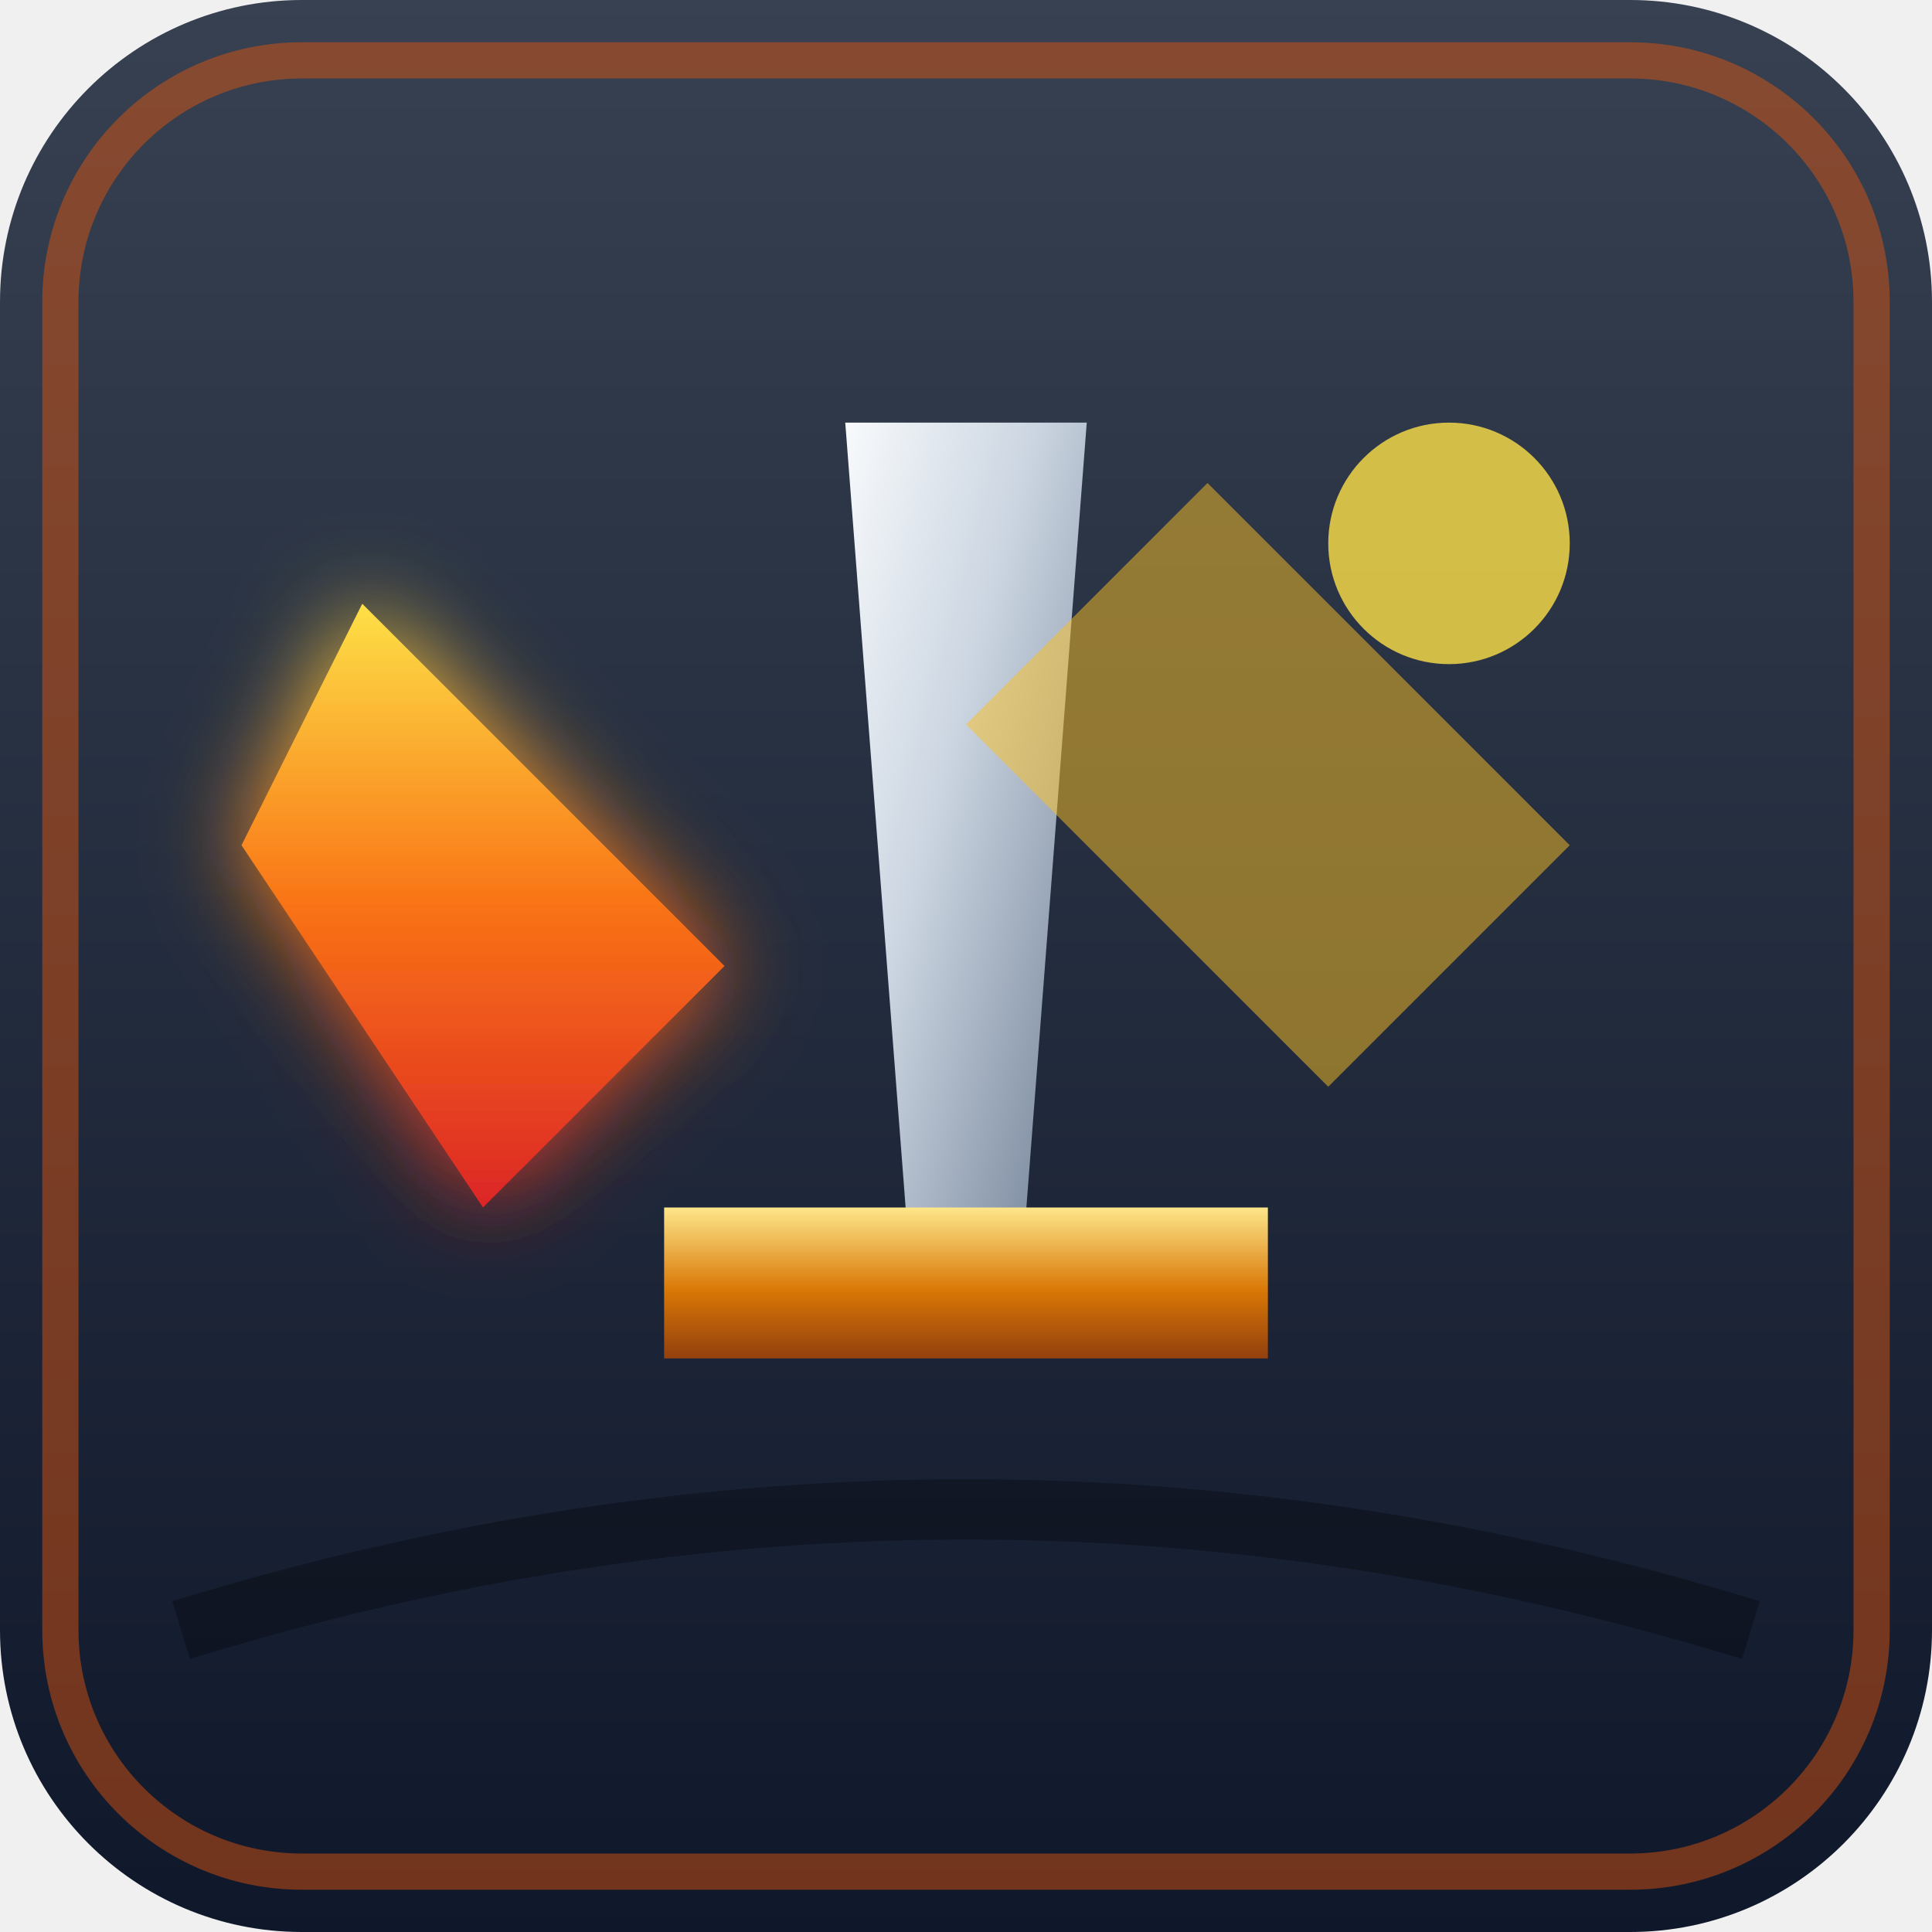
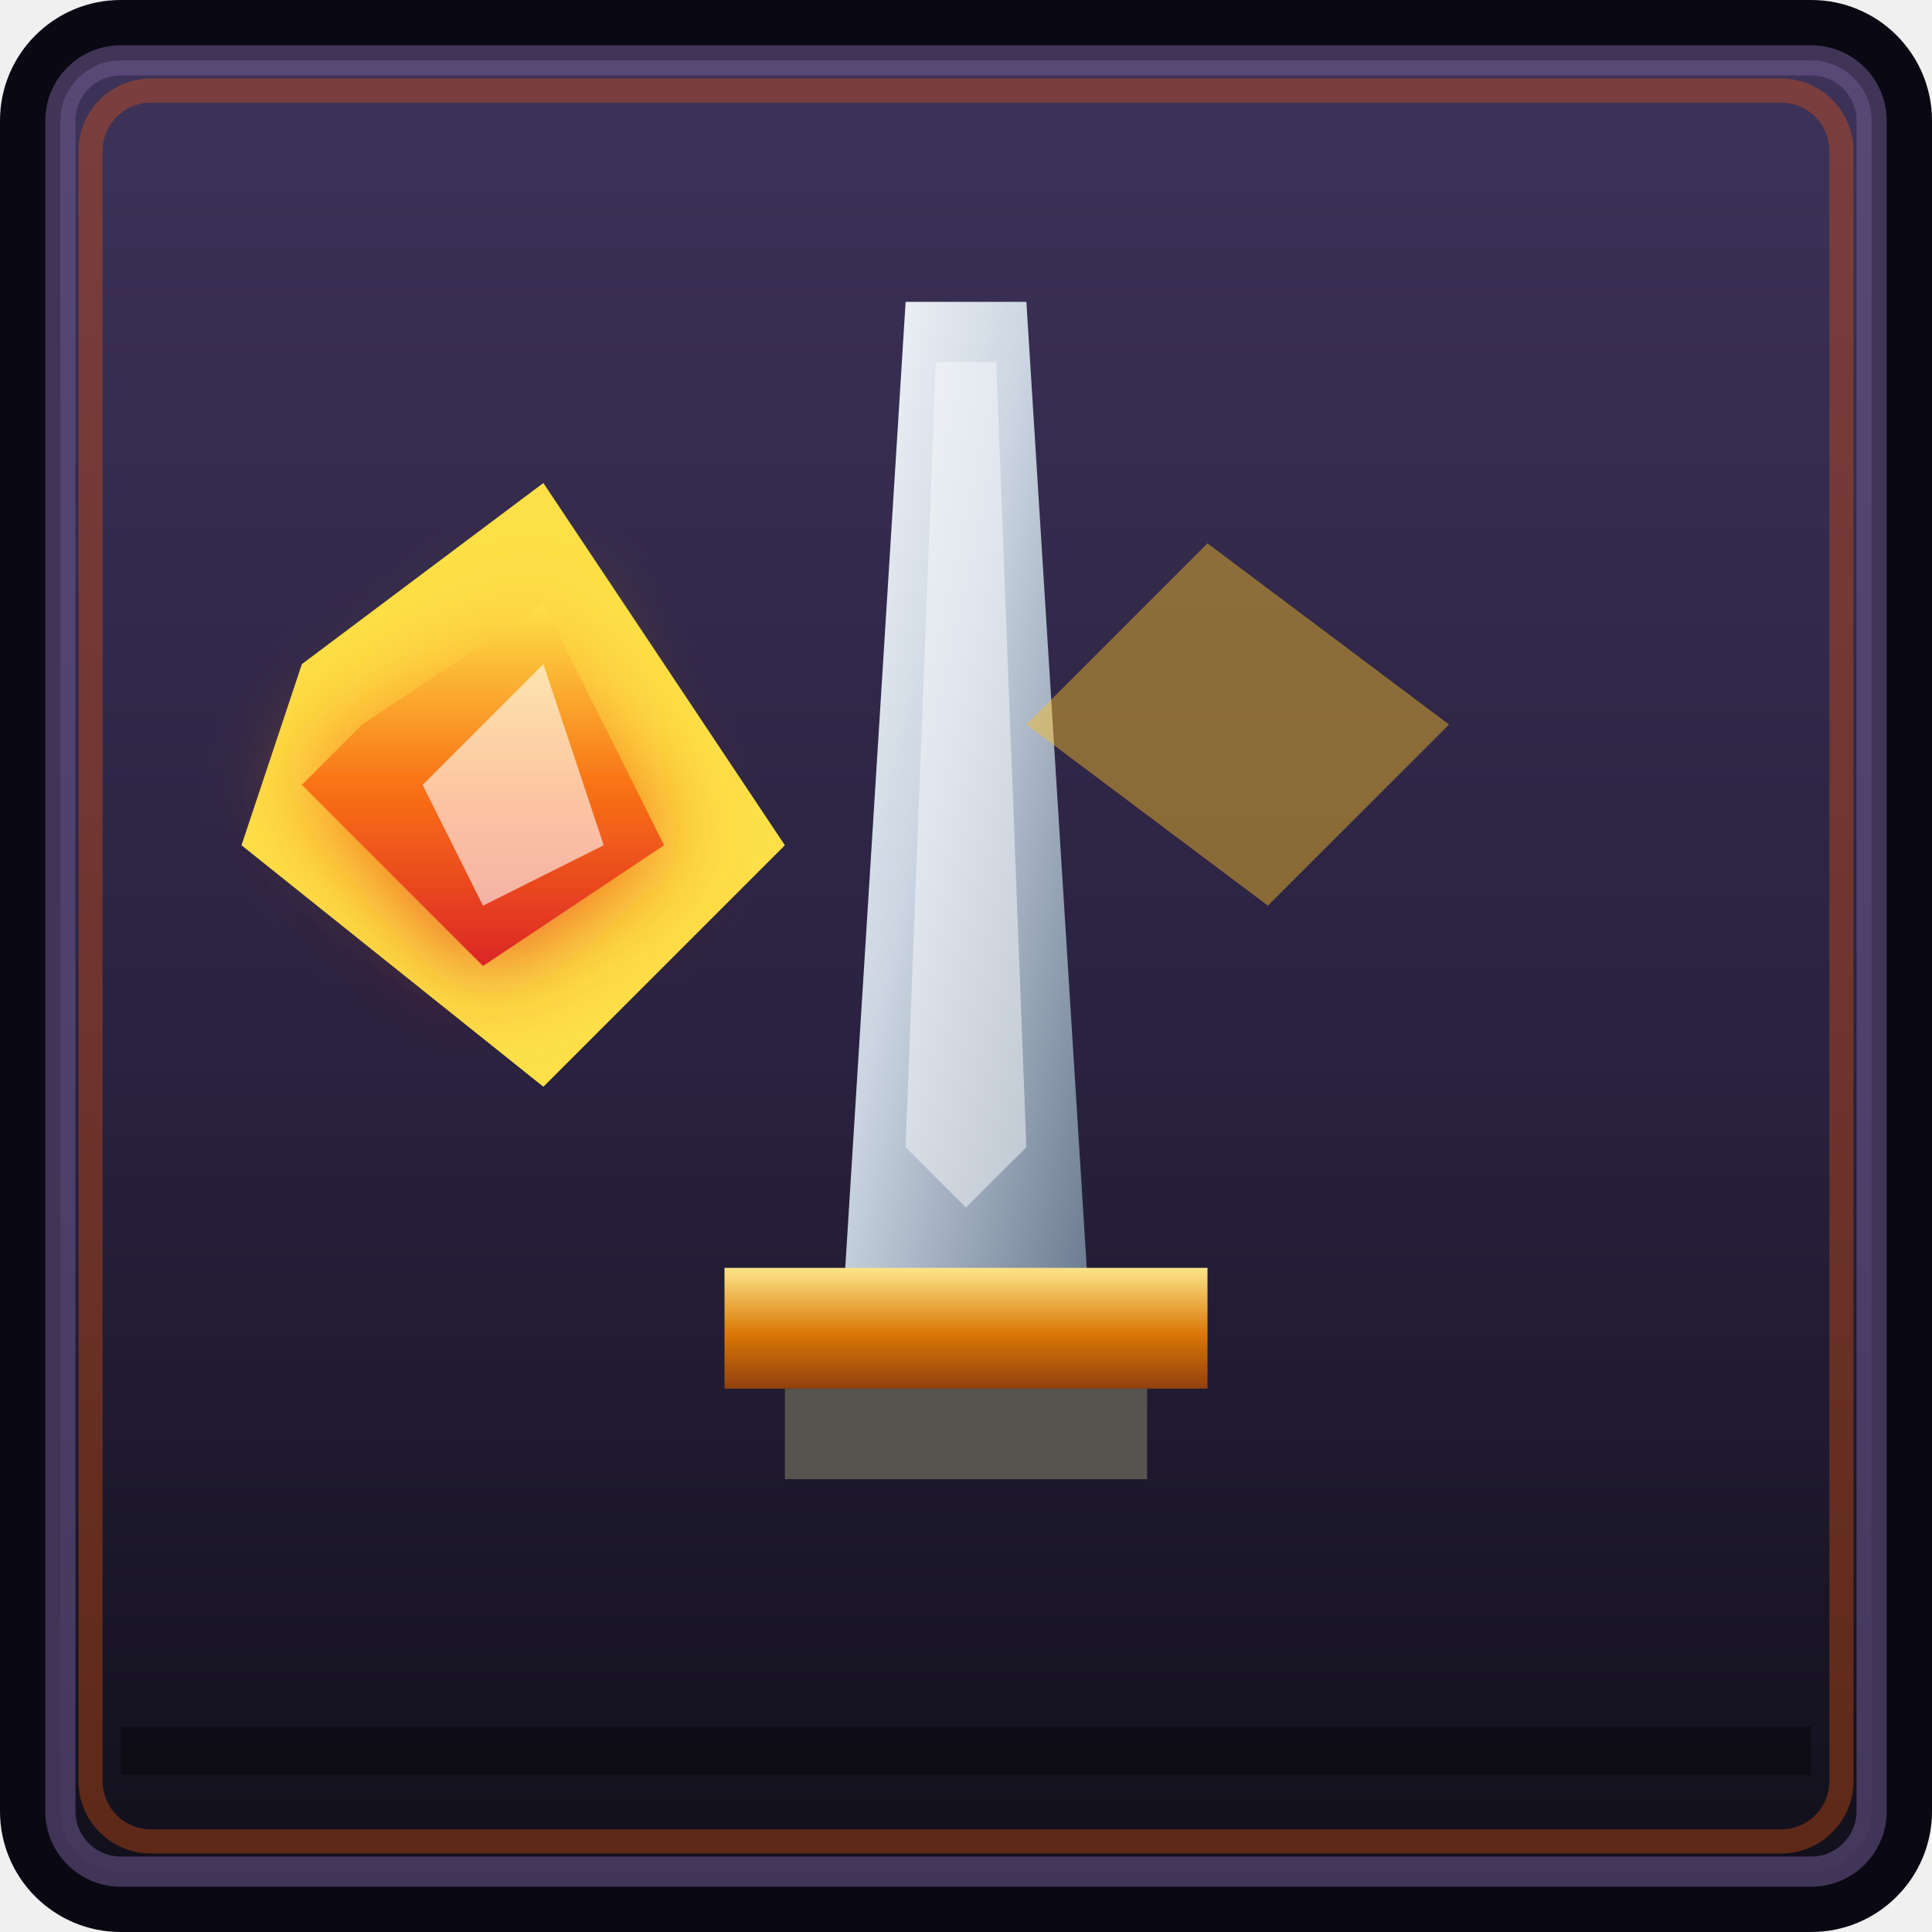
<svg xmlns="http://www.w3.org/2000/svg" viewBox="0 0 32 32" fill="none">
  <defs>
    <linearGradient id="bash-bg" x1="0" y1="0" x2="0" y2="1">
-       <stop offset="0%" stop-color="#374151" />
-       <stop offset="100%" stop-color="#0f172a" />
+       <stop offset="0%" stop-color="#3d3258" />
+       <stop offset="55%" stop-color="#2a2240" />
+       <stop offset="100%" stop-color="#12101c" />
    </linearGradient>
    <linearGradient id="bash-steel" x1="0" y1="0" x2="1" y2="1">
      <stop offset="0%" stop-color="#f8fafc" />
      <stop offset="40%" stop-color="#cbd5e1" />
      <stop offset="100%" stop-color="#64748b" />
    </linearGradient>
    <linearGradient id="bash-gold" x1="0" y1="0" x2="0" y2="1">
      <stop offset="0%" stop-color="#fde68a" />
      <stop offset="55%" stop-color="#d97706" />
      <stop offset="100%" stop-color="#92400e" />
    </linearGradient>
    <linearGradient id="bash-fire" x1="0" y1="1" x2="0" y2="0">
      <stop offset="0%" stop-color="#dc2626" />
      <stop offset="50%" stop-color="#f97316" />
      <stop offset="100%" stop-color="#fde047" />
    </linearGradient>
    <linearGradient id="bash-holy" x1="0" y1="0" x2="0" y2="1">
      <stop offset="0%" stop-color="#fff" />
      <stop offset="45%" stop-color="#fef08a" />
      <stop offset="100%" stop-color="#ca8a04" />
    </linearGradient>
    <linearGradient id="bash-wood" x1="0" y1="0" x2="1" y2="1">
      <stop offset="0%" stop-color="#a16207" />
      <stop offset="100%" stop-color="#451a03" />
    </linearGradient>
    <radialGradient id="bash-gem" cx="35%" cy="30%" r="70%">
      <stop offset="0%" stop-color="#e0e7ff" />
      <stop offset="50%" stop-color="#6366f1" />
      <stop offset="100%" stop-color="#312e81" />
    </radialGradient>
    <filter id="bash-glow" x="-30%" y="-30%" width="160%" height="160%">
      <feGaussianBlur stdDeviation="0.8" result="b" />
      <feMerge>
        <feMergeNode in="b" />
        <feMergeNode in="SourceGraphic" />
      </feMerge>
    </filter>
  </defs>
-   <rect width="32" height="32" rx="5" fill="url(#bash-bg)" />
-   <rect x="1" y="1" width="30" height="30" rx="4" fill="none" stroke="#ea580c" stroke-opacity="0.45" stroke-width="0.6" />
-   <path d="M3 27 Q16 23 29 27" stroke="#000" stroke-opacity="0.3" stroke-width="1" fill="none" />
-   <path d="M14 7 L18 7 L17 20 L16 22 L15 20 Z" fill="url(#bash-steel)" />
-   <rect x="11" y="20" width="10" height="2.5" fill="url(#bash-gold)" />
-   <path d="M6 10 L12 16 L8 20 L4 14 Z" fill="url(#bash-fire)" filter="url(#bash-glow)" />
-   <path d="M20 8 L26 14 L22 18 L16 12 Z" fill="#fbbf24" opacity="0.5" />
-   <circle cx="24" cy="9" r="2" fill="#fde047" opacity="0.8" />
+   <rect width="32" height="32" rx="2" fill="#0a0812" />
+   <rect x="1" y="1" width="30" height="30" rx="1" fill="url(#bash-bg)" />
+   <rect x="1" y="1" width="30" height="30" rx="1" fill="none" stroke="#6b5a8f" stroke-opacity="0.55" stroke-width="0.5" />
+   <rect x="1.5" y="1.5" width="29" height="29" rx="1" fill="none" stroke="#ea580c" stroke-opacity="0.35" stroke-width="0.4" />
+   <path d="M2 29 L30 29" stroke="#000" stroke-opacity="0.35" stroke-width="0.8" />
+   <path d="M15 5 L17 5 L18 21 L16 23 L14 21 Z" fill="url(#bash-steel)" />
+   <path d="M15.5 6 L16.5 6 L17 19 L16 20 L15 19 Z" fill="#f8fafc" opacity="0.5" />
+   <rect x="12" y="21" width="8" height="2" fill="url(#bash-gold)" />
+   <rect x="13" y="23" width="6" height="1.5" fill="#57534e" />
+   <path d="M5 11 L9 8 L13 14 L9 18 L4 14 Z" fill="#fde047" />
+   <path d="M6 12 L9 10 L11 14 L8 16 L5 13 Z" fill="url(#bash-fire)" filter="url(#bash-glow)" />
+   <path d="M7 13 L9 11 L10 14 L8 15 Z" fill="#fff" opacity="0.6" />
+   <path d="M20 9 L24 12 L21 15 L17 12 Z" fill="#fbbf24" opacity="0.45" />
</svg>
